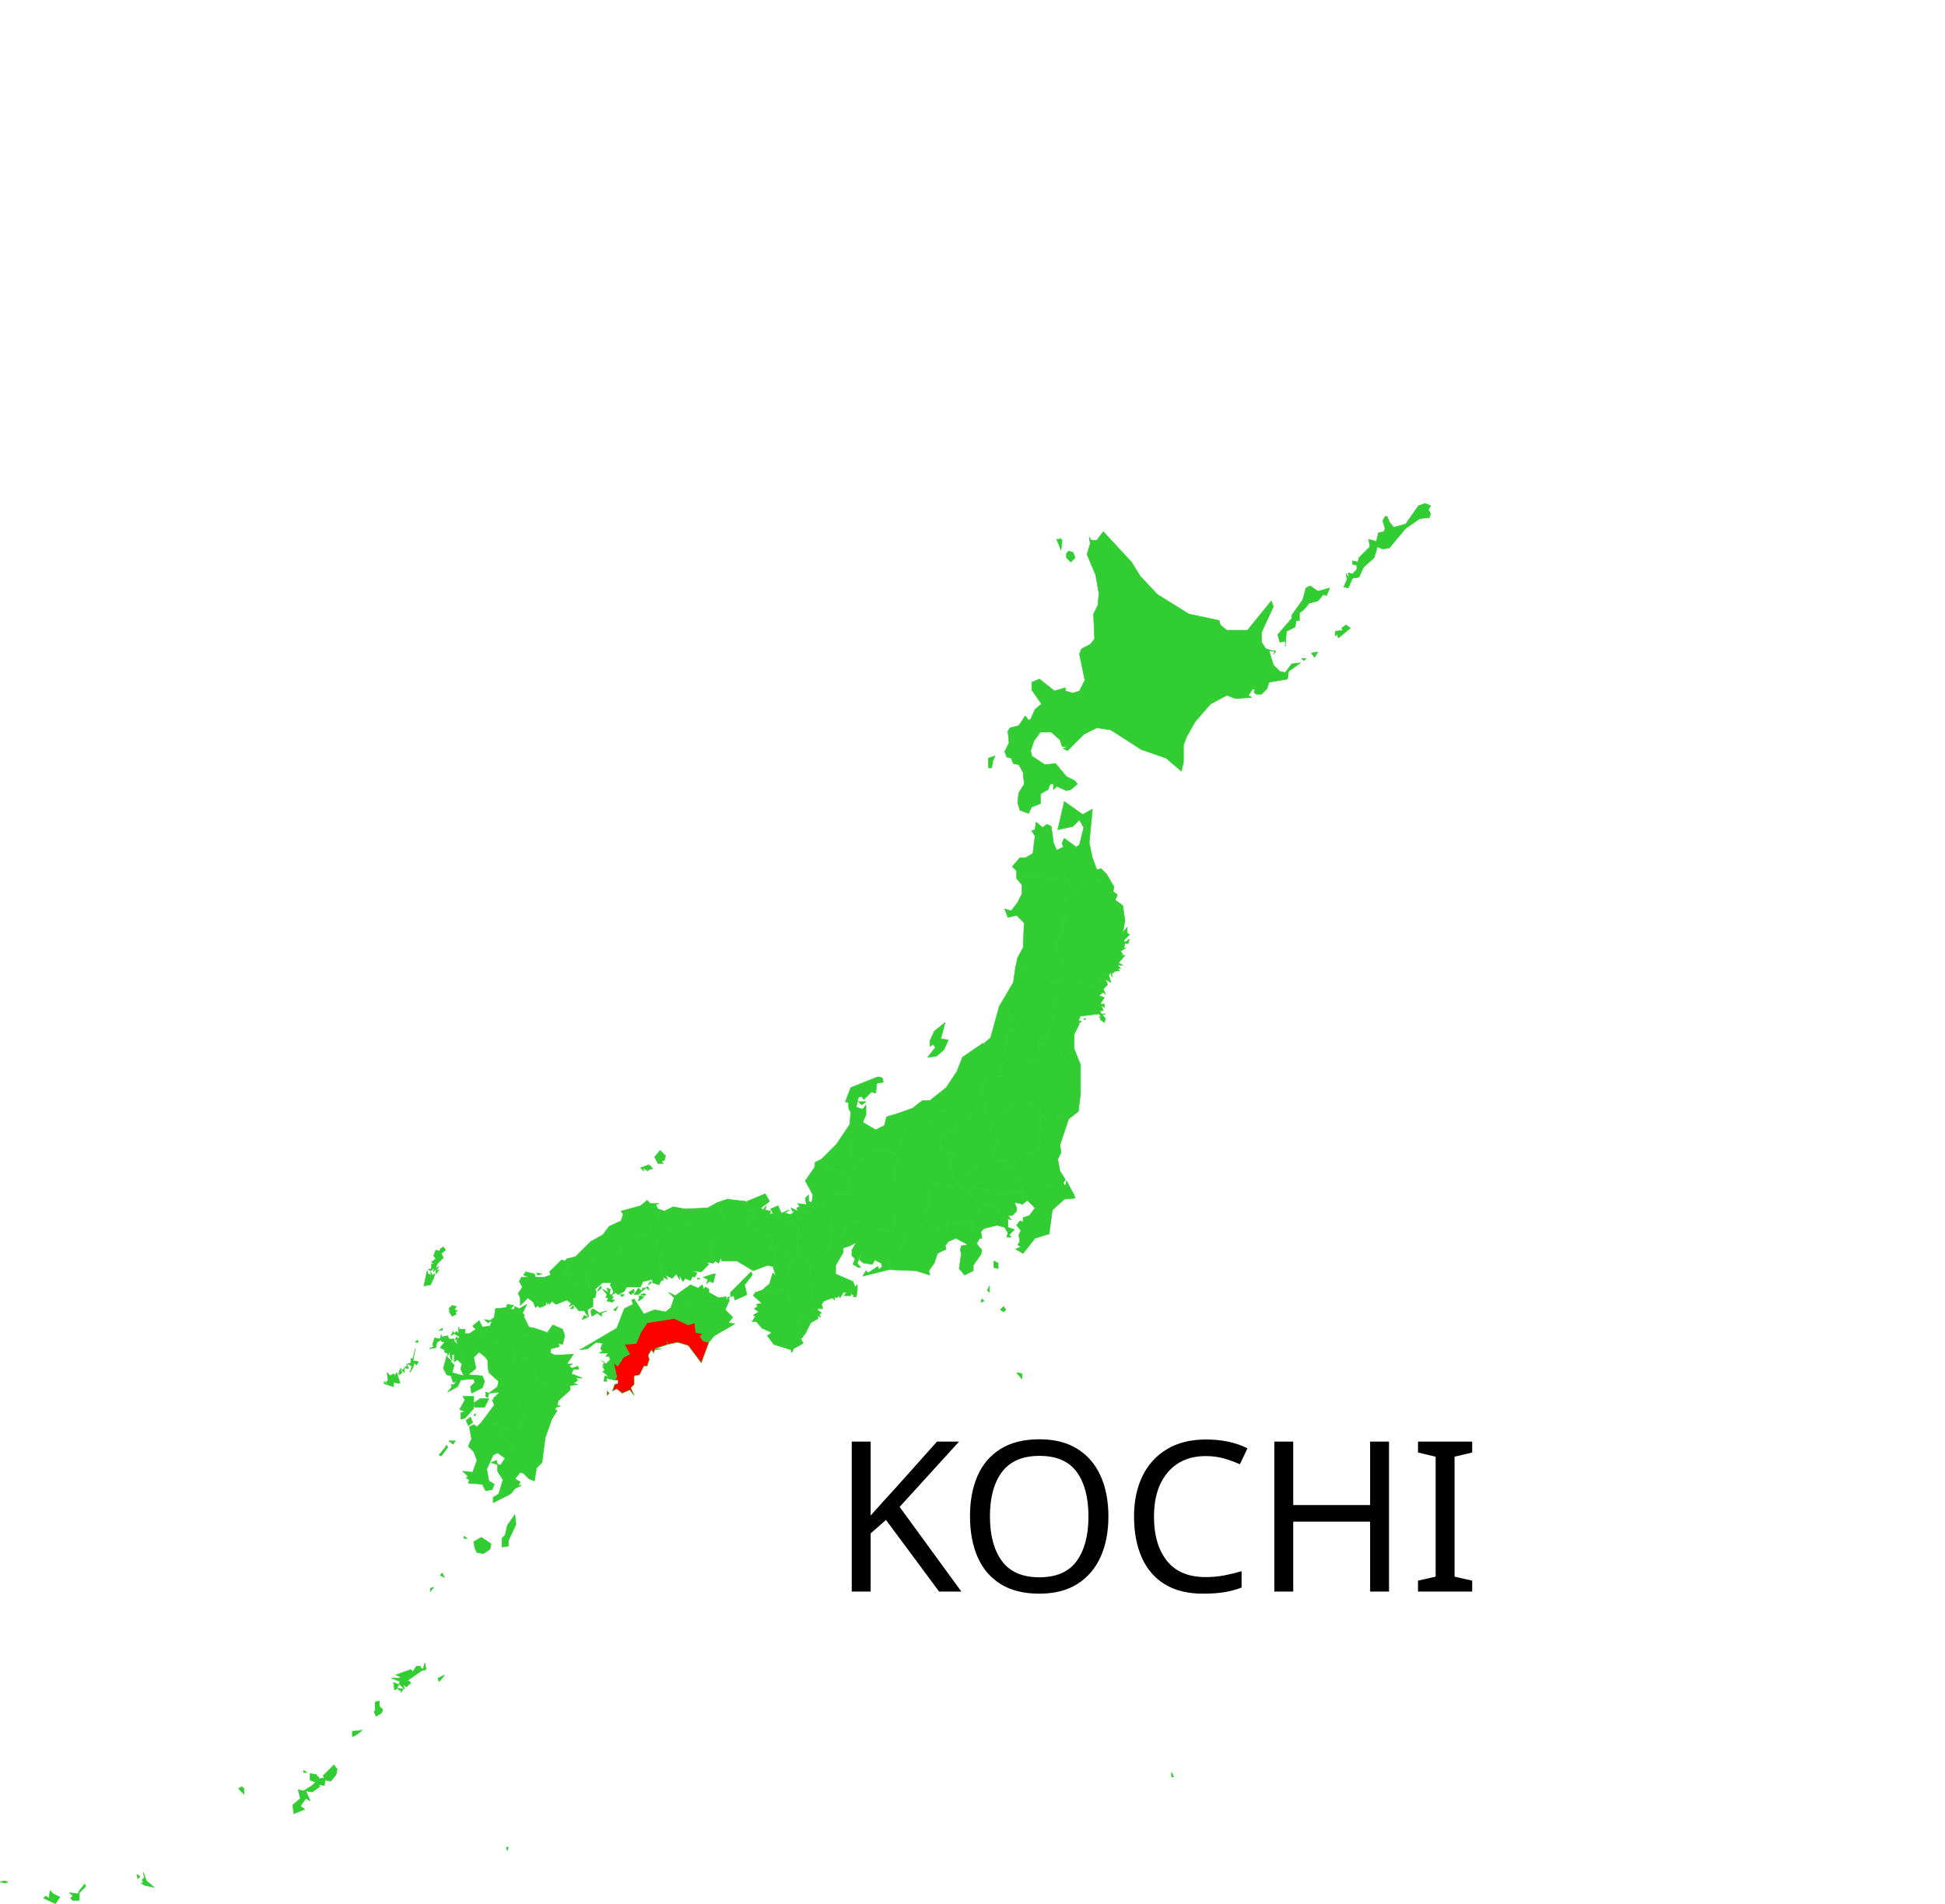
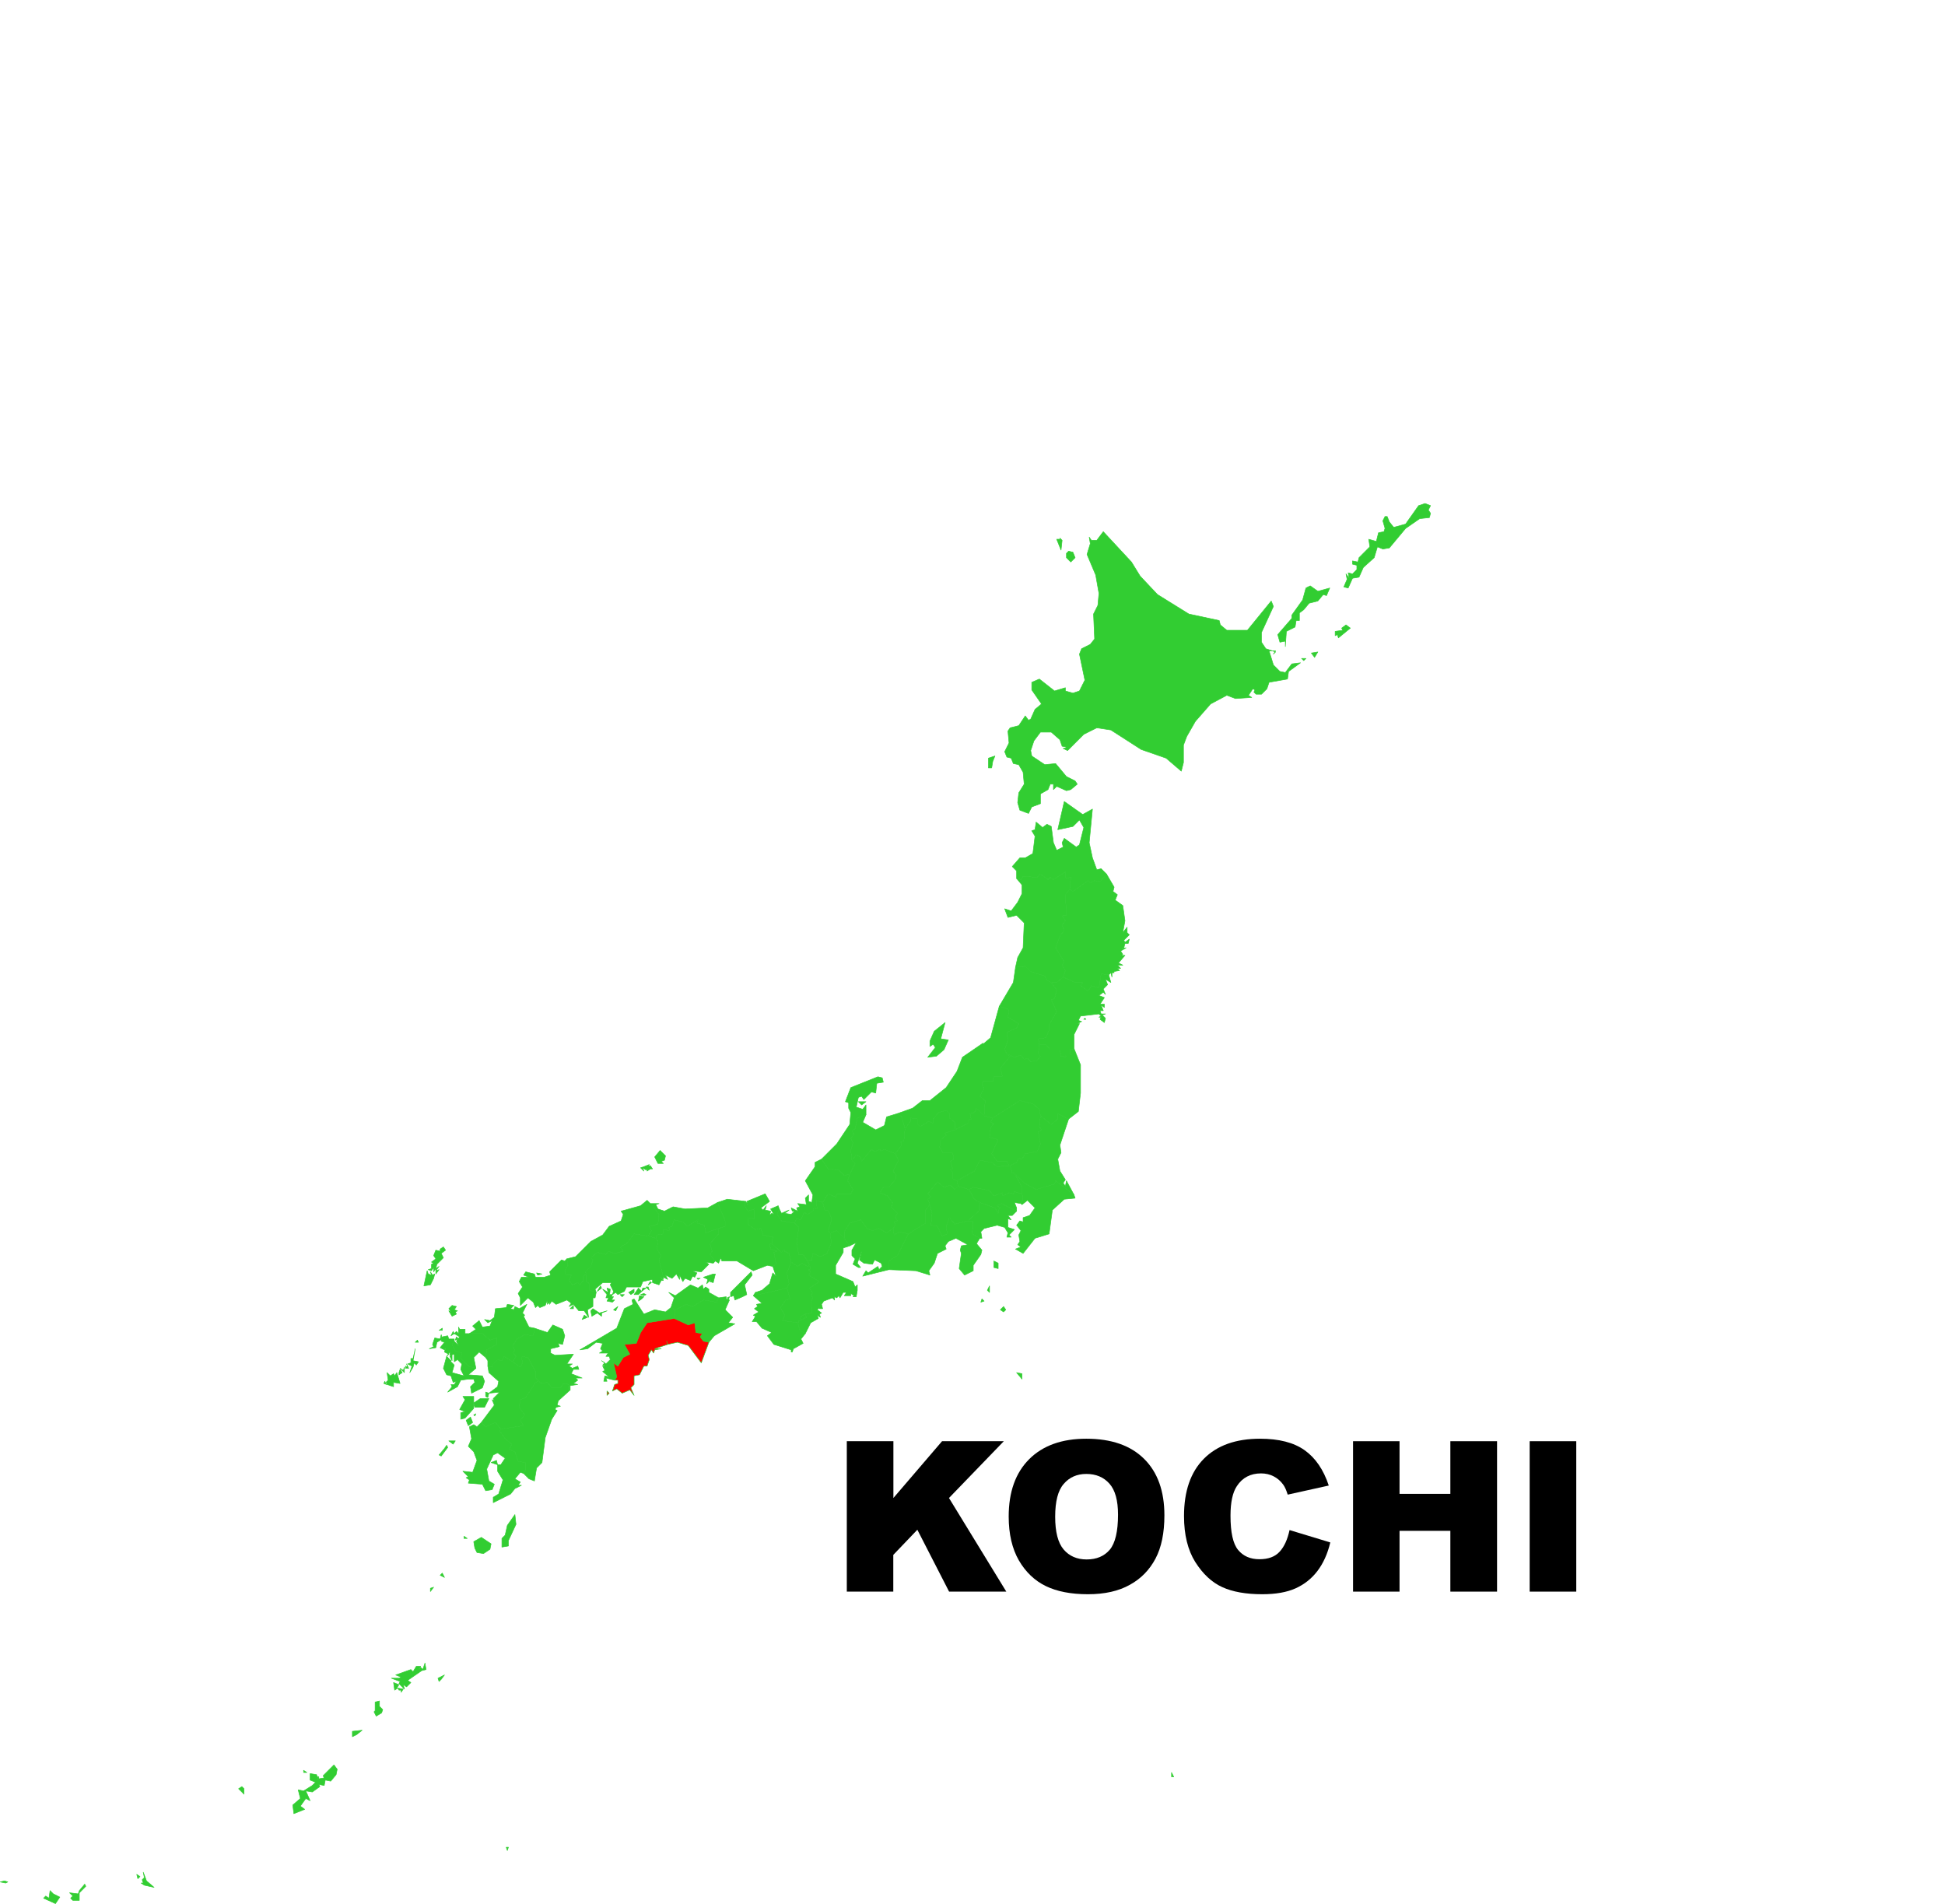
<svg xmlns="http://www.w3.org/2000/svg" version="1.1" id="レイヤー_1" x="0px" y="0px" viewBox="0 0 1795 1756.9" style="enable-background:new 0 0 1795 1756.9;" xml:space="preserve">
  <style type="text/css">
	.st0{fill:#32CD32;stroke:#32CD32;stroke-width:0.5;stroke-linejoin:round;}
	.st1{fill:#FF0000;stroke:#32CD32;stroke-width:0.5;stroke-linejoin:round;}
- 	.st2{font-family:'Arial-Black';}
- 	.st3{font-size:193.841px;}
+ 	.st2{enable-background:new    ;}
</style>
  <path class="st0" d="M916.2,702.6l-1,6h-3v-9l6-2L916.2,702.6z M945.2,723.6l-1-11l-4-7l-5-1l-2-5l-4-1l-2-5l4-8l-1-11l2-3l8-2l6-9  l3,4l2-1l4-9l6-5l-9-13v-7l7-3l14,11l10-3v3l7,2l6-2l5-10l-5-24l2-5l8-4l4-5l-1-23l4-8l1-11l-3-17l-8-19l3-10l-1-6l2,3h5l6-8l26,28  l8,13l16,17l29,18l28,6l1,4l6,5h19l22-27l2,5l-11,24v9l4,6l9,3l-2,2l2-3h-6l4,13l6,6l5,1l6-8l8-1l-11,8l-1,7l-17,3l-2,6l-5,5h-5  l-2-2l1-2l-2-1l-4,6l3,2l-15,1l-8-3l-15,8l-14,16l-8,14l-3,8v16l-2,8l-14-12l-23-8l-28-18l-13-2l4-2l-16,8l-15,15l-4-2l4-1l-5-1  l-2-6l-8-7h-10l-6,8l-3,9l1,5l12,8l10-1l10,12l8,4l2,3l-6,5l-4,1l-9-4l-3,3v-5h-3l-2,5l-7,4v9l-8,3l-3,6l-8-3l-2-7l1-9L945.2,723.6z   M984.2,510.6l2-2l4,1l2,5l-4,4l-4-4V510.6z M978.2,497.6v-1l2,2l-1,9l-4-10H978.2z M1282.2,481.6l-2-5h-2l-2,4l2,7l-1,3l-5,1l-2,8  l-7-2l1,7l-10,10l-1,4l-5-1v3l4,1v4l-4,4l-4-1l1,5l-3-4l1,5l-3,7l4,1l4-9l6-1l4-9l10-9l3-10l5,2l6-1l15-18l13-9l9-1l1-4l-2-3l2-4  l-5-2l-6,2l-12,17l-11,3L1282.2,481.6z M1203.2,562.6l5-6l8-2l5-6l3,1l3-7l-11,3l-7-5l-4,2l-3,11l-10,14v3l-13,15l2,7l5-1v5l1-14  l8-4l1-6h3v-7L1203.2,562.6z M1235.2,588.6l11-9l-4-3l-4,3l1,2l-7,1v4l2-1L1235.2,588.6z M1213.2,606.6l3-5l-6,1L1213.2,606.6z   M1203.2,609.6l2-2h-4L1203.2,609.6z" />
  <path class="st0" d="M938.2,810.6v-7l-4-4l7-8h5l7-4l2-16l-3-5l3-1l1-7l6,5l4-3l4,2l2,15l3,7l6-3l-1-4l2-4l11,8l3-2l4-16l-4-7l-6,6  l-14,3l6-26l17,12l9-5l-3,31l3,14l4,11l4-1l5,5l-6,7l-5-1l-4,2l-2-2l-14,10l-3-2l1-11l-5,1v-6l-11,7l-3-2l-2,2l-7-5l-3,3l-13-1l-2,3  L938.2,810.6z" />
  <path class="st0" d="M1023.2,899.6l-7-1l-2,13l-7-2l-3,5l-7-5l2-3h-7l-11-5l2-6l-3-5l2-3l-8-13l4-11l4-5l-2-5l3-4l-3-5h4l-1-19l4-5  l3,2l14-10l2,2l4-2l5,1l6-7l7,12l-1,4l4,3l-2,5l7,5l2,14l-2,11l4-5v5l2,2l-5,5l1,2l4-3l-1,4h-3l-1,4l-2,1l4-1l-5,3l2,3l-2,1h4l-6,7  l4,2h-5l3,3h-3l2,2l-6,1v-3l1,4h-2v4l-1-4L1023.2,899.6z" />
-   <path class="st0" d="M991.2,967.6l-4,1l1,5h-5l1,2l-5-1l-1-6h-9l-4-5h-6l-1-5l7-1l3-7v-5l7-12l-5-11l3-1l2-8l-5-7h5l6-5l11,5h7l-2,3  l7,5l3-5l7,2l2-13l7,1l2,7l-5-3l2,5l-4,4l2,5l-2-2l-4,3l5,2l-4,6h4v3l-3-2l2,5h-3l1,3h4l-3,1l3,3l-1,4l-4-3l1-2h-2l2-1l-2-2l-17,2  l-2,4l3,1l-4,2h2l-5,10V967.6z M1001.2,939.6l1,1h-2L1001.2,939.6z" />
+   <path class="st0" d="M991.2,967.6l-4,1l1,5h-5l1,2l-5-1l-1-6h-9l-4-5h-6l-1-5l7-1l3-7v-5l7-12l-5-11l3-1l2-8l-5-7h5l6-5l11,5h7l-2,3  l7,5l3-5l7,2l2-13l7,1l2,7l-5-3l2,5l-4,4l2,5l-2-2l-4,3l5,2l-4,6h4v3l-3-2l2,5h-3l1,3h4l-3,1l3,3l-1,4l-4-3l1-2h-2l2-1l-2-2l-17,2  l-2,4l3,1l-4,2h2l-5,10L991.2,967.6L991.2,967.6z M1001.2,939.6l1,1h-2L1001.2,939.6z" />
  <path class="st0" d="M981.2,901.6l-6,5h-5l-4-2l-2-4l-13-4l-5-5l-9,1l2-9l5-9l1-23l-7-7l-8,2l-3-8l6,2l6-8l4-8v-8l-5-6l4,1l2-3l13,1  l3-3l7,5l2-2l3,2l11-7v6l5-1l-1,11l-4,5l1,19h-4l3,5l-3,4l2,5l-4,5l-4,11l8,13l-2,3l3,5L981.2,901.6z" />
  <path class="st0" d="M937.2,892.6l9-1l5,5l13,4l2,4l4,2l5,7l-2,8l-3,1l5,11l-7,12v5l-3,7l-7,1l1,5l-1,9l2,2l-3,4l-6,1l-3-3l-3,1  l-3-4l-6,2l-7-3l-2-4l3-9l-1-7l9-4l2-4l-10-6l1-7l-9-3l13-22L937.2,892.6z" />
  <path class="st0" d="M986.2,1032.6l-10-5v5l-6,5l-10-8l-1-6l-6-5l-12-3l-25,16l-8-2l1-14l-5-4l4-7l-2-4l1-3h9l1-4h8l-2-8l9-11l-3-2  l7,3l6-2l3,4l3-1l3,3l6-1l3-4l-2-2l1-9h6l4,5h9l1,6l5,1l-1-2h5l-1-5l4-1l6,15v26l-2,17L986.2,1032.6z" />
  <path class="st0" d="M936.2,1082.6L936.2,1082.6h-2l-2-7l6-3l2-4l3,1l3-5l11-2l3-7l-2-11l3-2l-2-3l1-10l10,8l6-5v-5l10,5l-8,24l1,7  l-3,6l2,11l5,8l-2,3l2,3l1-5l7,13l-17-13l-1,3l-17,5l-11-6L936.2,1082.6z" />
  <path class="st0" d="M932.2,1075.6h-1l-2-4h-9l-5-7l6-13l-8-2l1-9l3-4l-3-1l2-4l25-16l12,3l6,5l1,6l-1,10l2,3l-3,2l2,11l-3,7l-11,2  l-3,5l-3-1l-2,4L932.2,1075.6z" />
  <path class="st0" d="M931.2,1075.6l-11,1l-5-4l-11-2l-5,10l-16,9l-4-2v-6l-3-3h3l-2-7l3-2l-1-6h-9l-3-5l1-7l5-4l-1-2l9-3l12-6v-3  l3-1l-1-5l4-1l2-4l7,7l8,2l-2,4l3,1l-3,4l-1,9l8,2l-6,13l5,7h9L931.2,1075.6z" />
  <path class="st0" d="M931.2,1075.6h1l2,7h2l0,0l7,13v6l-7-2l-1,2l-4-1l-6,3v-3l-8,3l-4-5l-15-3l-4,2l-10-3l-1-5l16-9l5-10l11,2l5,4  L931.2,1075.6z" />
  <path class="st0" d="M942.2,1110.6l2-4l-1-5v-6l-7-13l9,9l11,6l17-5l1-3l17,13l1,3l-10,1l-11,10l-3,22l-13,4l-11,14l-7-4l5-2l-3-2  l2-3l-1-6l2-4l-4-5l3-4l3,1v-4l6-2l5-7l-7-7l-5,4L942.2,1110.6z" />
  <path class="st0" d="M1081.2,1635.6l2,4h-2V1635.6z M943.2,1267.6v5l-5-6L943.2,1267.6z M928.2,1208.6l-2,2l-3-2l3-3L928.2,1208.6z   M906.2,1198.6l2,2l-3,1L906.2,1198.6z M913.2,1192.6l-2-2l2-4V1192.6z M917.2,1169.6v-6l4,2v5L917.2,1169.6z M943.2,1101.6l1,5  l-2,4l-6-1l2,5h-4h4v3l-14-7l-4,2l3,2h-1l-1,5l-3-5l-14-5l-5-3l-5-9l4-2l15,3l4,5l8-3v3l6-3l4,1l1-2L943.2,1101.6z" />
  <path class="st0" d="M904.2,1109.6l14,5l3,5l1-5h1l-3-2l4-2l14,7l-4,4h-4l3,4l-3-1v8l6,2l-5,5l2,2h-4l1-4l-3-5l-7-2l-12,3l-3,3l1,6  h-2l-7-4l1-12h-5l10-9L904.2,1109.6z" />
  <path class="st0" d="M835.2,1041.6l-3-11l-4-3l14-5l9-7h7l15-12l10-15l5-13l19-13l1,3l-1-2l7-6l8-29l9,3l-1,7l10,6l-2,4l-9,4l1,7  l-3,9l2,4l3,2l-9,11l2,8h-8l-1,4h-9l-1,3l2,4l-4,7l5,4l-1,14l-7-7l-2,4l-4,1l1,5l-3,1v3l-12,6v-7l-5-4v-4l-3-3l-7,2l-5,6v4l-4-2  l-8,5l-2-2v-5l-7-1v3L835.2,1041.6z M864.2,974.6l-8,1l7-9l-2-3l-3,2v-5l4-9l10-8l-4,15l7,1l-4,9L864.2,974.6z" />
  <path class="st0" d="M826.2,1064.6l-10-4l-4,2v-2l-5,2l-3-2l-9,11l-1-4l-4-2l-4,5l-1-9l2-7l-2-4l3-4l-2-3l3-2l2-10l8-3l-3,7l12,7  l8-4l2-8l10-3l4,3l3,11l-1,11l-3,1l1,3L826.2,1064.6z" />
  <path class="st0" d="M795.2,1019.6l-3-3h7L795.2,1019.6z M786.2,1070.6l3,3l-5,10l-5,1l-5-5l-10-1l-6-9l14-14l12-18l1-11l-2-4v-5  l-3-1l5-13l25-10l4,1l1,4l-6,1l-1,9l-4-1l-7,7l-2-3l-3,1l-2,9l6,2l3-4v9l-8,3l-2,10l-3,2l2,3l-3,4l2,4l-2,7L786.2,1070.6z" />
  <path class="st0" d="M758.2,1069.6l6,9l10,1l5,5l5-1l-2,6l5,8l-2,4h-13l-1,3l-7-3l-5,8l-6-2l1,8l-3-1l-1,3l-5,3l-3-2l-3,7l-4-1l-2,4  l-12-2l-4-6l2-5l2,4l7-3l-4,3l6,1l3-3h-2l-1-3l6,3l-1-3l3-1l-2-3l8,1l-1-6l3-3v6l3,1l1-7l-7-13l9-13v-4L758.2,1069.6z" />
  <path class="st0" d="M858.2,1111.6l-2-5l3-2l-3-3l9-11l6,5l6-2l4,4l3-3l10,3l5,9l5,3l-1,8l-10,9l-12,3l-5-6l-3,8l1,7l-5,2l-4-9l-6-1  l1-11L858.2,1111.6z" />
  <path class="st0" d="M881.2,1042.6l-9,3l1,2l-5,4l-1,7l3,5h9l1,6l-3,2l2,7h-3l3,3v6l4,2l1,5l-3,3l-4-4l-6,2l-6-5l-9,11l3,3l-3,2l2,5  l-4,5v12l-16,10l-8-2l-5,3l-1-6l2-3l-1-4h3l-2-3l2-4l-6-6l2-3l-5-7l-7-3l3-5h5l6-7l1-4l-3-4l5-10l-3-6l6-8l-1-3l3-1l1-11l5-7v-3l7,1  v5l2,2l8-5l4,2v-4l5-6l7-2l3,3v4l5,4V1042.6z" />
  <path class="st0" d="M826.2,1064.6l3,6l-5,10l3,4l-1,4l-6,7h-5l-3,5l7,3l5,7l-2,3l6,6l-2,4l2,3h-3l1,4l-2,3l-6,4l-7-4l-6,2l-5-2  l-6-8l-10,3l-5,8v6l-7-7l-6,2l-2-2l3-9v-3l-3-7h-3l-2-7l5-8l7,3l1-3h13l2-4l-5-8l2-6l5-10l-3-3l4-5l4,2l1,4l9-11l3,2l5-2v2l4-2  L826.2,1064.6z" />
  <path class="st0" d="M893.2,1126.6h5l-1,12l7,4l-3,5l5,6l-1,4l-7,10v5l-8,4l-5-6l2-14l-1-3l1-4l6-1l-11-6l-7,3l-3,4l1,3l-8,4l-3,9  l-5,7l1,4l-13-4l-25-1v-8l8-5l10-20l16-10v-12l4-5l2,8l-1,11l6,1l4,9l5-2l-1-7l3-8l5,6L893.2,1126.6z" />
  <path class="st0" d="M820.2,1171.6l-24,6l3-5l2,2l9-6l1,3l3-3l-1-3l-6-3l-2,4l-8-1l-4-3l2-8l-4,11l3,4h-2l-5-3l2-5l-3-3v-5l4-7l-6,3  l-5-7v-6l5-8l10-3l6,8l5,2l6-2l7,4l6-4l1,6l5-3l8,2l-10,20l-8,5V1171.6z" />
  <path class="st0" d="M743.2,1230.6l-5-3l-2-7l1,1v-3h1l6-3l-1-3l6-1v-3l-1-7l2-4l-2-3l2-1l-3-5l9-6l-10-6l2-3l-2-2h2l-1-4l-2-4l4-1  l1-6l7,3l6-3l4-10l-1-9l6-2l7,7l5,7l-6,2v4l-7,12v8l16,7l2,5l2-2v5h-5h5l-1,6h-3l1-1l-3-2v2h-6l2-3h-3l-3,5l-1-2l-2,2l-2-1v3l-2-2  l-8,3l-2,3l1,4h-3l1-2l-3,3l4,3l-2,1l1,3l-3-2l1,3l-7,4L743.2,1230.6z" />
  <path class="st0" d="M759.2,1109.6l2,7h3l3,7v3l-3,9l2,2l1,9l-4,10l-6,3l-7-3l-1,6l-4,1l-4-6h-4l-2-10l2-15l-4-4l2-4l4,1l3-7l3,2  l5-3l1-3l3,1l-1-8L759.2,1109.6z" />
  <path class="st0" d="M730.2,1164.6l-2-8l-4-2v-2l-3,3l-9-8l1-6l-9-2l-2-6l-5,1l-7-5v-6l6,1v-7v-2l-6,2l-3-5l1-4l2,3l-1-3l17-7l4,7  l-8,6l2,2l3-4l-1,4l5,1l-1,4l2-2l2,1l-3-5l7-3l1,3l-2,5l4,6l12,2l4,4l-2,15l2,10h4l4,6l2,4l-2,1l-5-3l-4,3L730.2,1164.6z" />
  <path class="st0" d="M712.2,1147.6l9,8l3-3v2l4,2l2,8l-4,10l2,10l-2,4l-26,6l-3-2l6-2l7-6l3-10l3,3l-3-9l3-2l-2-11l3-1l-6-2l-1-5  H712.2z" />
  <path class="st0" d="M685.2,1196.6l-7,3l-1-4l-3,1v-4l19-19l1,3l-7,9l2,9L685.2,1196.6z M658.2,1165.6l1-3l-4-5l2-3l-2-7l8-9v-5l6-2  v-5l-7-17l9-3l17,2l-1,4l3,5l6-2v2v7l-6-1v6l7,5l5-1l2,6l9,2l-1,6h-2l1,5l6,2l-3,1l2,11l-3,2l-5-1l-13,5l-15-9h-14l-1-3l-2,5l-3-2  L658.2,1165.6z" />
  <path class="st0" d="M743.2,1212.6l-4,2l-1,4h-1v3l-1-1l-14-2l2-5l-4-7l5-7l4-1l-3-10l2-4l-2-10l4-10l6,4l4-3l5,3l2-1l1,4h-2l2,2  l-2,3l10,6l-9,6l3,5l-2,1l2,3l-2,4l1,7v3L743.2,1212.6z" />
  <path class="st0" d="M736.2,1220.6l2,7l5,3l-4,5l2,4l-9,5l-1,3h-1v-2l-16-5l-6-8l4-3l-9-4l-5-6h-4l3-5l-2-1l5-3l-4-3l3-2l-1-2l5-1  l-8-7l2-3l3,2l26-6l3,10l-4,1l-5,7l4,7l-2,5L736.2,1220.6z M743.2,1212.6l1,3l-6,3l1-4L743.2,1212.6z" />
  <path class="st0" d="M605.2,1142.6l-7-2l3-5l-2-4l8-2l1-9l-6-8l3-1l2,4l6,2l8-4l11,2l21-1l9-5l7,17v5l-6,2l-12,4l-1-7l-7-2l1-3  l-10,6l-4-4l-8-2l-2,6l-3,1l1,3l-6-1v4l-6,1L605.2,1142.6z" />
  <path class="st0" d="M594.2,1076.6l5-2l-3,5l-3-2l1,3l-3-3L594.2,1076.6z M600.2,1078.6l-3,2v-4l3-1l2,3H600.2z M604.2,1067.6l5-6  l5,5l-1,4l-3,1l2,2h-5L604.2,1067.6z M523.2,1161.6l8-2l14-14l11-6l6-8l11-5l2-6l-2-3l18-5l6-5l3,3h8l-3,1l-3,1l6,8l-1,9l-8,2l2,4  l-3,5l-13-2l-7,9l-6,3l3,4l-8,2l-6-2l-2,3l-8-2l-6,5l2,2l-2,6l-5,5l1,2l-3,2v4l-3,4l-2-2l-5,2l-3-4l2-5h-5l-1-4l3-5L523.2,1161.6z" />
  <path class="st0" d="M663.2,1133.6v5l-8,9l2,7l-2,3l4,5l-1,3l-7-1l3,2l-7,7l-9-1l5,2l-2,4l-2-1l-2,4l-5-2l-2,3l-3-6v4l-3-5l-4,4  l-6-3l2,4l-4-2l-4-16l2-4l-4-6l1-7l-2-3l1-3l6-1v-4l6,1l-1-3l3-1l2-6l8,2l4,4l10-6l-1,3l7,2l1,7L663.2,1133.6z" />
  <path class="st0" d="M612.2,1178.6v2l-3-2l3,3h-2l-2,4l-6-2v-3l-9,2l-2,5h-13l-2,4l-6,3l-2-2l-3,2l1-3l-3-6l1-2h-8l-7,6l1,3l-6-2v-6  l-3-2v-7l-1-2l5-5l2-6l-2-2l6-5l8,2l2-3l6,2l8-2l-3-4l6-3l7-9l13,2l7,2l2,3l-1,7l4,6l-2,4L612.2,1178.6z M585.2,1192.6l-3,2l-2-2  l5-3V1192.6z M561.2,1192.6l-1-4l3,1l-1,8h-3l1-3l-4-5L561.2,1192.6z M554.2,1186.6l1,2l-4,3L554.2,1186.6z M574.2,1196.6l-2-2h4  L574.2,1196.6z M564.2,1196.6h2l-2,3h3l-2,2l-5-1l3-6h2L564.2,1196.6z M598.2,1187.6l1,3l-3-3H598.2z M596.2,1188.6l-4,3l1-3H596.2z   M600.2,1182.6l1,1l-3,2L600.2,1182.6z" />
  <path class="st0" d="M523.2,1161.6l1,6l-3,5l1,4h5l-2,5l3,4l5-2l2,2l3-4v-4l3-2v7l3,2v6l6,2l-1,5h-2v8l-5,3l1,7l-4-6h-5l-5-6l-4,2  l2-3l-4-3l-10,4l-4-3l-2,3v-2l-2,2v-4l-2,5l-5,2l-2-2l-2,2l-2-5l-5-4l-7,7v-7l-2-4l4-6l-3-5l2-4h7l-5-2l2-3l8,2l1,3h8l6-2l-1-3  l11-11l3,1L523.2,1161.6z M542.2,1215.6l-5,2l2-4L542.2,1215.6z M553.2,1211.6l7-2l-5,2v3l-4-3l-5,3l-1-5l2-2L553.2,1211.6z   M496.2,1176.6l-1-2l5,1L496.2,1176.6z M529.2,1207.6h-3l3-3V1207.6z" />
  <path class="st0" d="M671.2,1197.6l2-1l-1,3L671.2,1197.6z M663.2,1197.6l7-1v2l3,1l-4,9l7,7l-4,5l6,1l-19,11l-5,6l-5-1l-3-4l2-3  l-6-1l-1-9l-6,2l-13-6l1-8l10-5l6,2l10-6l12,2L663.2,1197.6z" />
  <path class="st0" d="M623.2,1208.6l-4-2l3-9l-5-5l6,3l14-10l7,3l4-3l1,4l2-2l3,2v3l9,5l-2,4l-12-2l-10,6l-6-2L623.2,1208.6z   M644.2,1180.6l-1-1h3L644.2,1180.6z M658.2,1175.6h2l-2,8l-3-1l1-2l-4,4l1-4l-4-2L658.2,1175.6z" />
  <path class="st0" d="M568.2,1209.6l-2-1l4-3L568.2,1209.6z M589.2,1194.6h-4l4-6l3,3L589.2,1194.6z M594.2,1193.6l2,1l-2,1l-3-1  L594.2,1193.6z M592.2,1198.6l-3,2l1-5l4,1L592.2,1198.6z M567.2,1273.6l-8-2l1,3h-3l1-5l4,1l-6-5l2-1l-2-4h4l-4-1l2-2l-3-2l4,3l4-4  l-1-3h-3l2-3h-8l3-2l-2-2l2-5l-6-1l-8,6l-7,1l34-20l7-18l8-4l-1-4l2-1l9,14l10-4l10,2l5-4l4,2l-1,8l-25,4l-6,9l-4,10l-11,1l5,9l-6,3  l-5,8l-4-3l3,13L567.2,1273.6z" />
  <path class="st1" d="M622.2,1216.6l13,6l6-2l1,9l6,1l-2,3l3,4l5,1l-7,19l-12-16l-10-3l-9,2l-1-3l1,3l-12,4h6l-6,1l-1,3l-2-3l-3,5  l1,4l-2,6h-3l-4,8l-5,1v8l-3,3l3,7l-4-5l-7,3l-5-4l-4,2l2-6l3-1v-3h-3l2-3l-3-13l4,3l5-8l6-3l-5-9l11-1l4-10l6-9L622.2,1216.6z   M562.2,1285.6l-2,2v-4L562.2,1285.6z" />
  <path class="st0" d="M473.2,1256.6l-8-5l-2,4l-4-1l-4,4v3l-5-1v-5l-2-3l1-7l9-5v-6l-6,2l-7-6h-12l6-4l-3-3l6-5l3,6l7-1l2-5l-4,2  l-3-3l5,1l4-3l1-8l10-1l1-3l6,1l-3,3l3,1l1-3l4,2l7-4l-4,8l2,2l-1,1l5,10l5,1l-1,7l-8-1l-7,4l-4,6l2,5l-2,1l3,4L473.2,1256.6z" />
  <path class="st0" d="M433.2,1230.6h12l7,6l6-2v6l-9,5l-1,7l-6-5l-5,5l2,10l-7-2l-7-7l1-5l-6-2l-3-6l2-3l4,4l-2-4l3-4l-5-3l2-2l2,2  v-6l1,2h5v4H433.2z" />
  <path class="st0" d="M406.2,1152.6l3-2l2,3l-4,3l2,4l-6,6l-1,4l3-2l-3,4l3-1l-3,4v-5l-2,3v-4l-2,3l-3-1l3-1v-4l2-1l-2-1l4-3l-2-3  l2-5l4,1V1152.6z M400.2,1179.6l-3,6l-6,1l3-14l1,3l3,1l-1-3l2,3l2-1L400.2,1179.6z M420.2,1210.6l1,2l-4,2l-3-5l2,1l-2-3l3-3l4,1  l-2,3l3,1L420.2,1210.6z M381.2,1261.6l-3,5l2-6l-4-2l3-1v-4h2l2-9l-2,11l5,1l-2,3l-2-2L381.2,1261.6z M377.2,1262.6h-3v-2l2,1l-1-3  L377.2,1262.6z M372.2,1264.6l1-3v5l-4-4L372.2,1264.6z M360.2,1269.6l3-2l1,2l2-3l3,10l-6-1v4l-9-3l1-2l1,3l1-2h-1l2-2l-1-7  L360.2,1269.6z M419.2,1230.6l-3,2l2-4L419.2,1230.6z M421.2,1233.6l2,2l-3,1L421.2,1233.6z M383.2,1238.6l2-2l1,2H383.2z   M408.2,1227.6h-3l3-2V1227.6z M419.2,1237.6l-2,3l3,6l6,2l-1,5l7,7l7,2l-7,6l13,1l2,5l-2,6l-10,5l-1-6l4-4l-1-3h-5l-7,1l-3,6l-9,5  l4-5l-1-2h3l2-3l-3,1l-2-6l-4-1l-3-6l3-11l4,4l-1,3l1-2l3,3l-2,7l11,3l-3-6l1-5l-4-4l-3,2v-7l-4,1v-3l-3,4l2-2l-4-2l1-4l-1,2l-4-2  l4-5l-3-1l1-4l5-1l1,3h5V1237.6z M403.2,1238.6l-1,5l-6,1l4-2l-1-2l2-6l5,1l1-4l1,4L403.2,1238.6z M368.2,1266.6l1-3l2,3l-3,2  V1266.6z M417.2,1251.6v4l-2-4l2-2V1251.6z" />
  <path class="st0" d="M433.2,1288.6h4v11l-8,9l-4,1v-6l4-1l-5-2l5-9l-2-3H433.2z M444.2,1298.6h-6l-1-4l6-4h8l-4,8H444.2z   M448.2,1284.6l3,1l-1,4l-2-1V1284.6z M462.2,1318.6l-5-6l-9,4l-4-4l12-16l-2-5l2,1l-1-2l6-6l-10,1l8-6l1-5l-9-8l-1-6l5,1v-3l4-4  l4,1l2-4l8,5l7,5l2-4l-1-6l6,1l7,13v6l3,3l-3,1l-9,14l-5,2l-1,7l5,7l-4,5l3,5L462.2,1318.6z" />
  <path class="st0" d="M473.2,1256.6l3-5l-3-4l2-1l-2-5l4-6l7-4l8,1l1-7l12,4l5-7l9,4l2,6l-2,8l-4-1l1,3l-8,2v4l4,2l17-1l-6,9h5l-3,2  l3,2l5-2l1,3h-5l-2,4l10,4h-6l2,2l-4,3l4,1l-7,1v4h-2l1-5l-5-1l-3,4h-8l-4-5l-6,1l-2-2l-3-3v-6l-7-13l-6-1l1,6l-2,4L473.2,1256.6z" />
  <path class="st0" d="M497.2,1274.6l2,2l6-1l4,5h8l3-4l5,1l-1,5h2l-11,10l-1,4l3,1l-4,1l-1,2l2,1l-5,8l-6,17l-3,23l-5,5l-2,12l-5-2  l-5-5l2-3v-7l-7-1l-3-9l-5-2l2-5l-6-5l-5-7l1-2l21-3l-3-5l4-5l-5-7l1-7l5-2l9-14L497.2,1274.6z" />
  <path class="st0" d="M329.2,1600.6l-4,2v-5l9-1L329.2,1600.6z M346.2,1578.6v-8l4-1v5l3,3l-1,3l-5,3l-2-4L346.2,1578.6z   M407.2,1549.6l-2,2l-1-3l6-3L407.2,1549.6z M389.2,1541.6l-13,9l3,2l-4,4l-3-2l1,4l-5-5l1-2l-8-3h7l2-1l-5-2l14-5l2,2l3-5h4l-2,3  l2-2l2,2l2-6l1,6L389.2,1541.6z M368.2,1559.6l-1-2l-3,2l-1-7l5,2l-2,3l6,1l-2,3v-2H368.2z M428.2,1417.6l3,2h-3V1417.6z   M438.2,1428.6l-1-6l7-4l9,6l-1,5l-6,4l-6-1L438.2,1428.6z M469.2,1421.6v5l-6,1v-8l3-3l2-9l7-10l1,9L469.2,1421.6z M444.2,1312.6  l4,4l9-4l5,6l-1,2l5,7l6,5l-2,5l5,2l3,9l7,1v7l-2,3l-3-1l-5,6l5,3l-2,3h3l-6,3l-4,5l-16,8v-5l5-3l4-13l-5-8v-6l-6-2l5-2l1,4h3l4-6  l-7-5l-4,2l-6,13l2,11l5,3l-2,5l-6,1l-3-6l-13-1l1-3l-3-2l2-1l-5-5l9,1l4-11l-3-8l-5-5l3-7l-2-11l4-2l3,2L444.2,1312.6z   M437.2,1305.6l2-1l-1,2L437.2,1305.6z M432.2,1315.6l-2-5l4-3l2,5L432.2,1315.6z M410.2,1336.6l2-3l1,2l-6,8l-2-1L410.2,1336.6z   M418.2,1332.6l-4-3h6L418.2,1332.6z M400.2,1464.6l-3,4v-3L400.2,1464.6z M406.2,1453.6l2-2l2,4L406.2,1453.6z" />
  <path class="st0" d="M4.2,1735.6l3,1l-2,1l-5-1L4.2,1735.6z M49.2,1747.6l6,3l-4,6l-11-5l2-2l3,2l1-7L49.2,1747.6z M127.2,1733.6  l-1-4l3,2L127.2,1733.6z M133.2,1739.6l-3-2h2l-1-3l2-2l-1-5l3,8l7,6L133.2,1739.6z M225.2,1650.6v5l-5-5l3-2L225.2,1650.6z   M468.2,1707.6l-1-3h2L468.2,1707.6z M280.2,1635.6v-2l3,2H280.2z M294.2,1639.6v2l-2-2H294.2z M73.2,1744.6l5-6l1,2l-6,6v7h-6l-2-2  l2-2l-3-3l8,1L73.2,1744.6z M288.2,1647.6l3-3l-5-2v-6l6,1l1,4l6-1l-1-2l10-10l3,4l-1,5l-5,6l-5-1l-1,5l-5-1l1,2l-7,5l-6-1l4,9l-4-2  l-5,7l4,3l-10,4l-1-8l7-6l-2-8l5,1L288.2,1647.6z" />
-   <text transform="matrix(1 0 0 1 767.25 1468.649)" class="st2 st3">KOCHI</text>
+   <g class="st2">
+     <path d="M781.6,1329.9h42.9v52.4l44.9-52.4h57l-50.6,52.4l52.9,86.4h-52.8l-29.3-57.1l-22.2,23.2v33.9h-42.9V1329.9z" />
+     <path d="M930.9,1399.4c0-22.7,6.3-40.3,18.9-52.9c12.6-12.6,30.2-18.9,52.7-18.9c23.1,0,40.9,6.2,53.4,18.6   c12.5,12.4,18.7,29.8,18.7,52.1c0,16.2-2.7,29.5-8.2,39.9c-5.5,10.4-13.3,18.5-23.7,24.2c-10.3,5.8-23.2,8.7-38.6,8.7   c-15.7,0-28.6-2.5-38.9-7.5c-10.3-5-18.6-12.9-24.9-23.7C934.1,1429.1,930.9,1415.6,930.9,1399.4z M973.8,1399.6   c0,14,2.6,24.1,7.8,30.2c5.2,6.1,12.3,9.2,21.2,9.2c9.2,0,16.3-3,21.4-9c5-6,7.6-16.8,7.6-32.3c0-13.1-2.6-22.6-7.9-28.6   c-5.3-6-12.4-9-21.4-9c-8.6,0-15.6,3.1-20.8,9.2C976.4,1375.3,973.8,1385.4,973.8,1399.6z" />
+     <path d="M1190.1,1411.9l37.6,11.4c-2.5,10.5-6.5,19.3-11.9,26.4c-5.4,7.1-12.2,12.4-20.2,16c-8,3.6-18.3,5.4-30.7,5.4   c-15.1,0-27.4-2.2-37-6.6c-9.6-4.4-17.8-12.1-24.8-23.1c-6.9-11-10.4-25.2-10.4-42.4c0-23,6.1-40.6,18.3-52.9   c12.2-12.3,29.5-18.5,51.8-18.5c17.5,0,31.2,3.5,41.2,10.6c10,7.1,17.4,17.9,22.3,32.6l-37.9,8.4c-1.3-4.2-2.7-7.3-4.2-9.3   c-2.4-3.3-5.3-5.8-8.8-7.6c-3.5-1.8-7.4-2.7-11.6-2.7c-9.7,0-17.2,3.9-22.3,11.7c-3.9,5.8-5.9,14.9-5.9,27.3   c0,15.4,2.3,25.9,7,31.6c4.7,5.7,11.2,8.6,19.7,8.6c8.2,0,14.4-2.3,18.6-6.9C1185.2,1427.3,1188.2,1420.6,1190.1,1411.9z" />
+     <path d="M1248.7,1329.9h42.9v48.6h46.9v-48.6h43.1v138.8h-43.1v-56.1h-46.9v56.1h-42.9V1329.9z" />
+     <path d="M1411.7,1329.9h43v138.8h-43V1329.9z" />
+   </g>
</svg>
